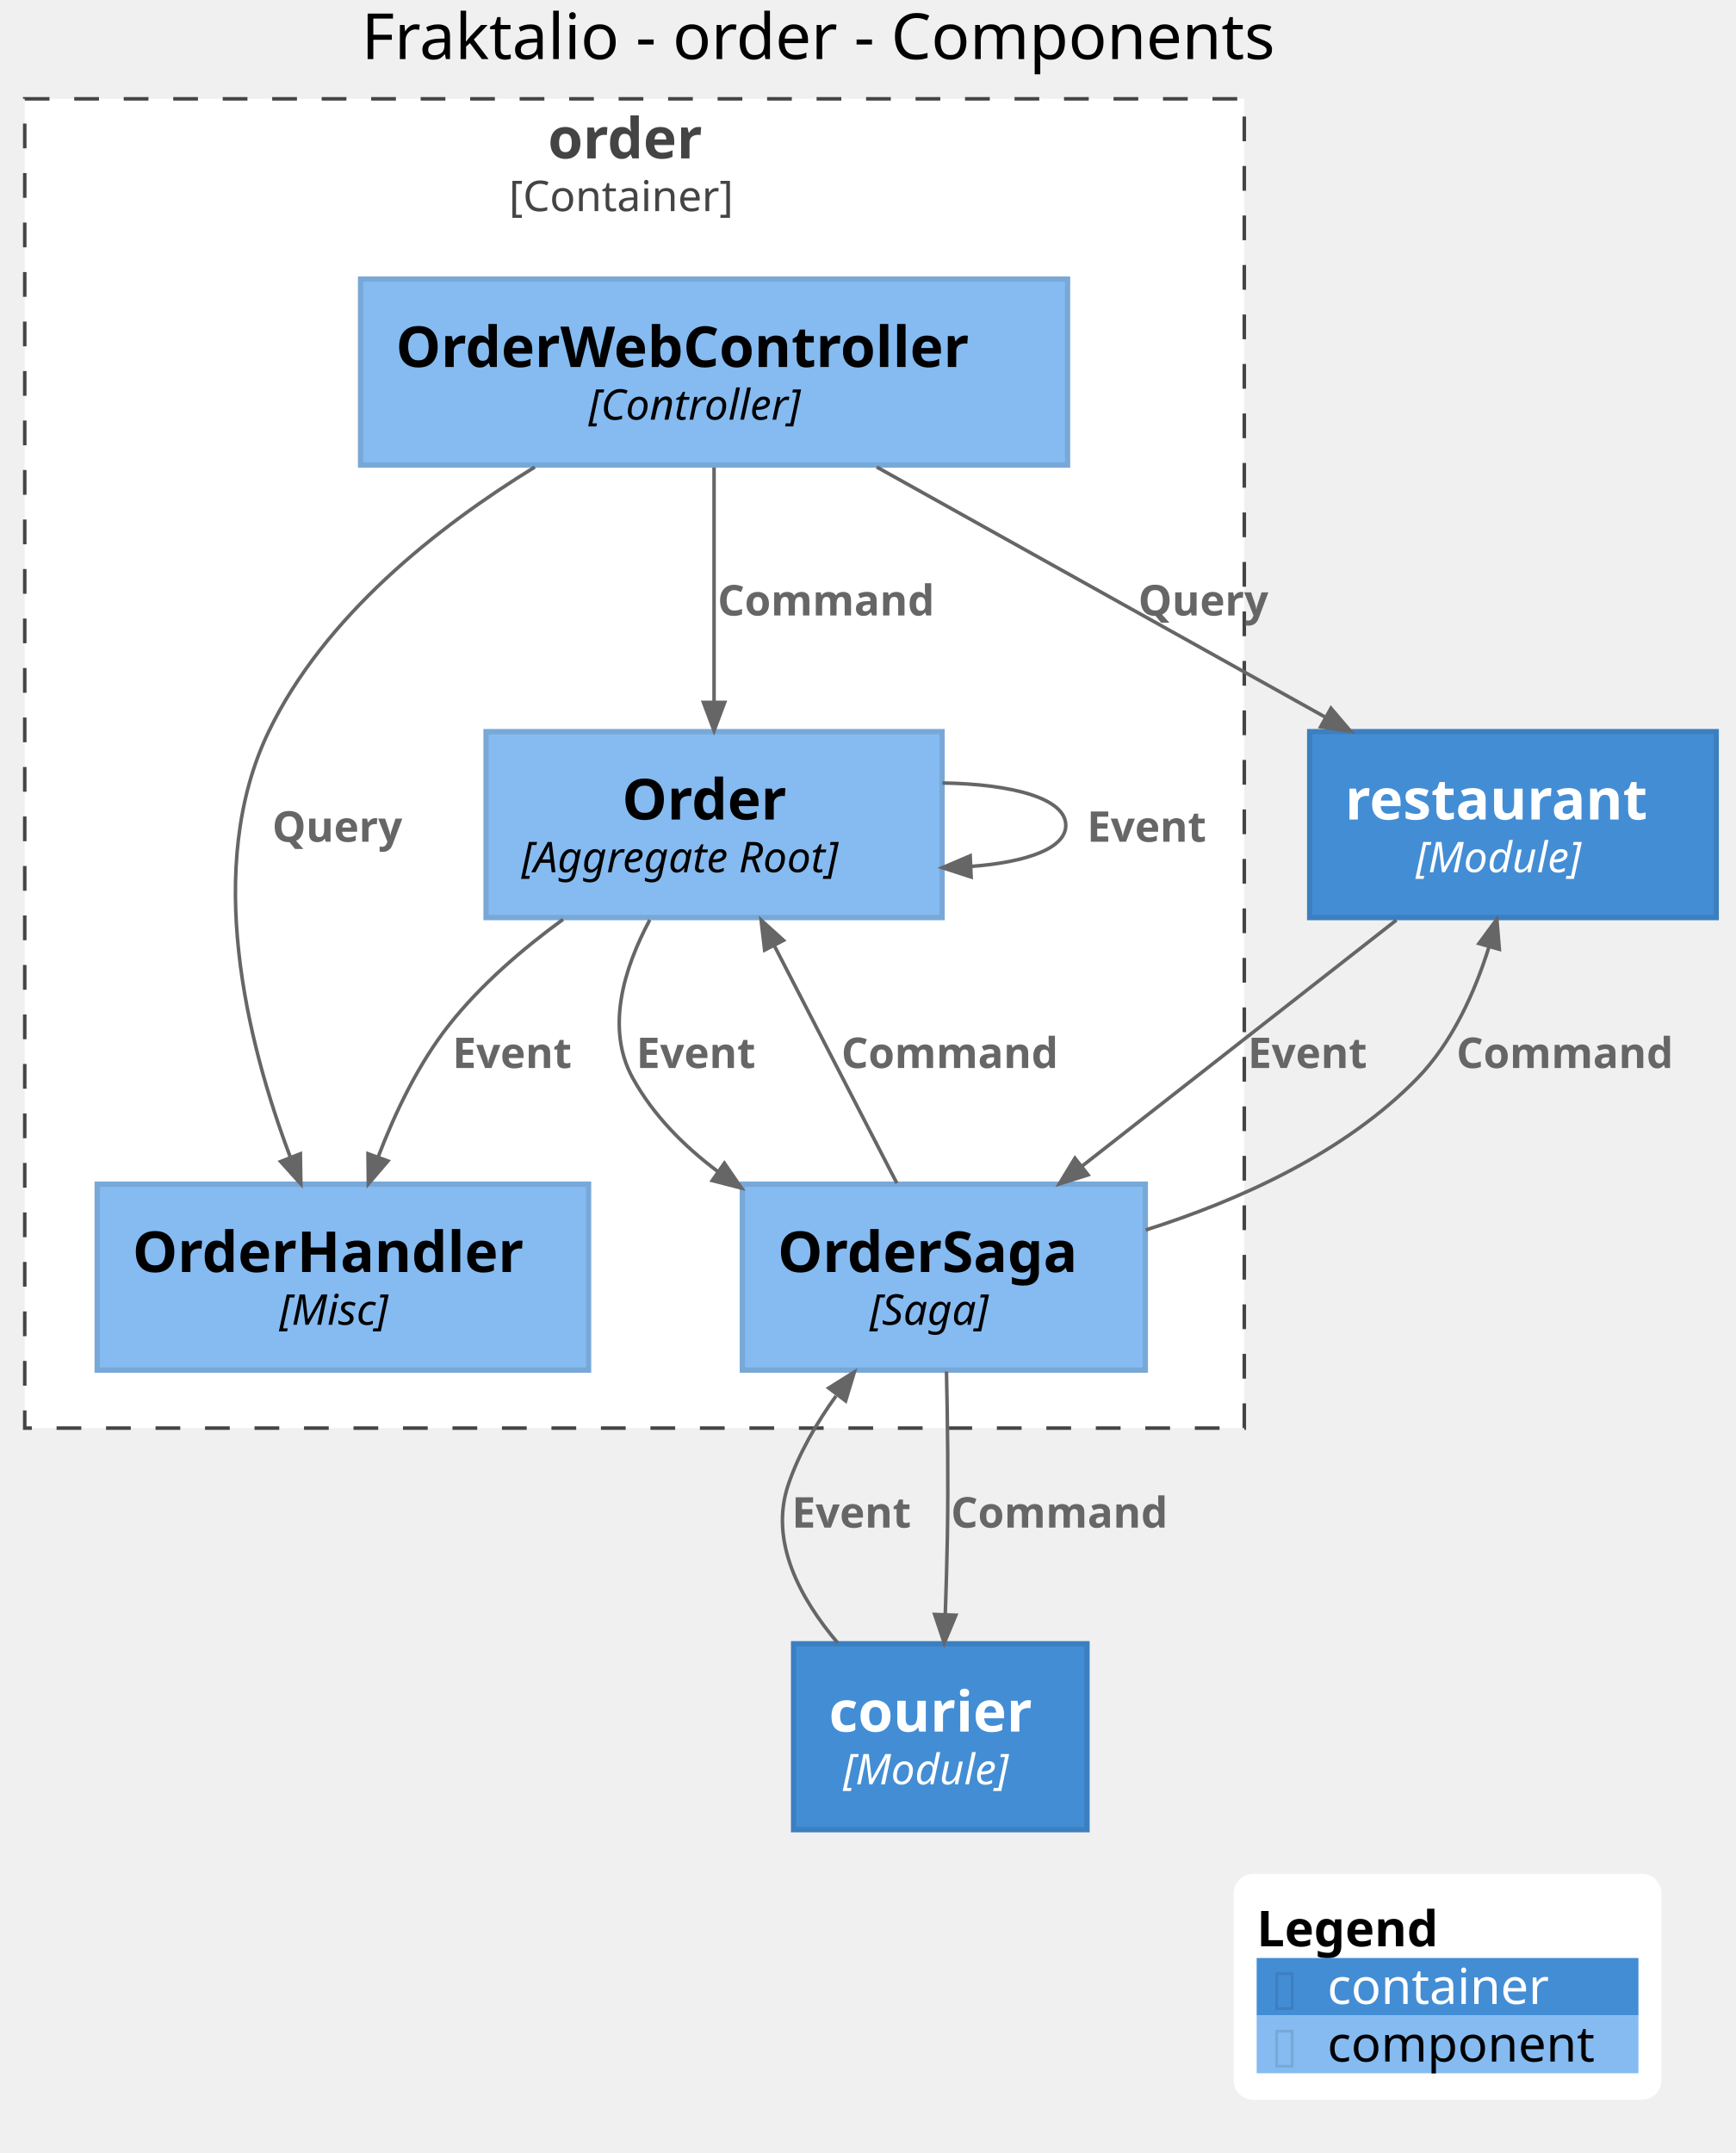
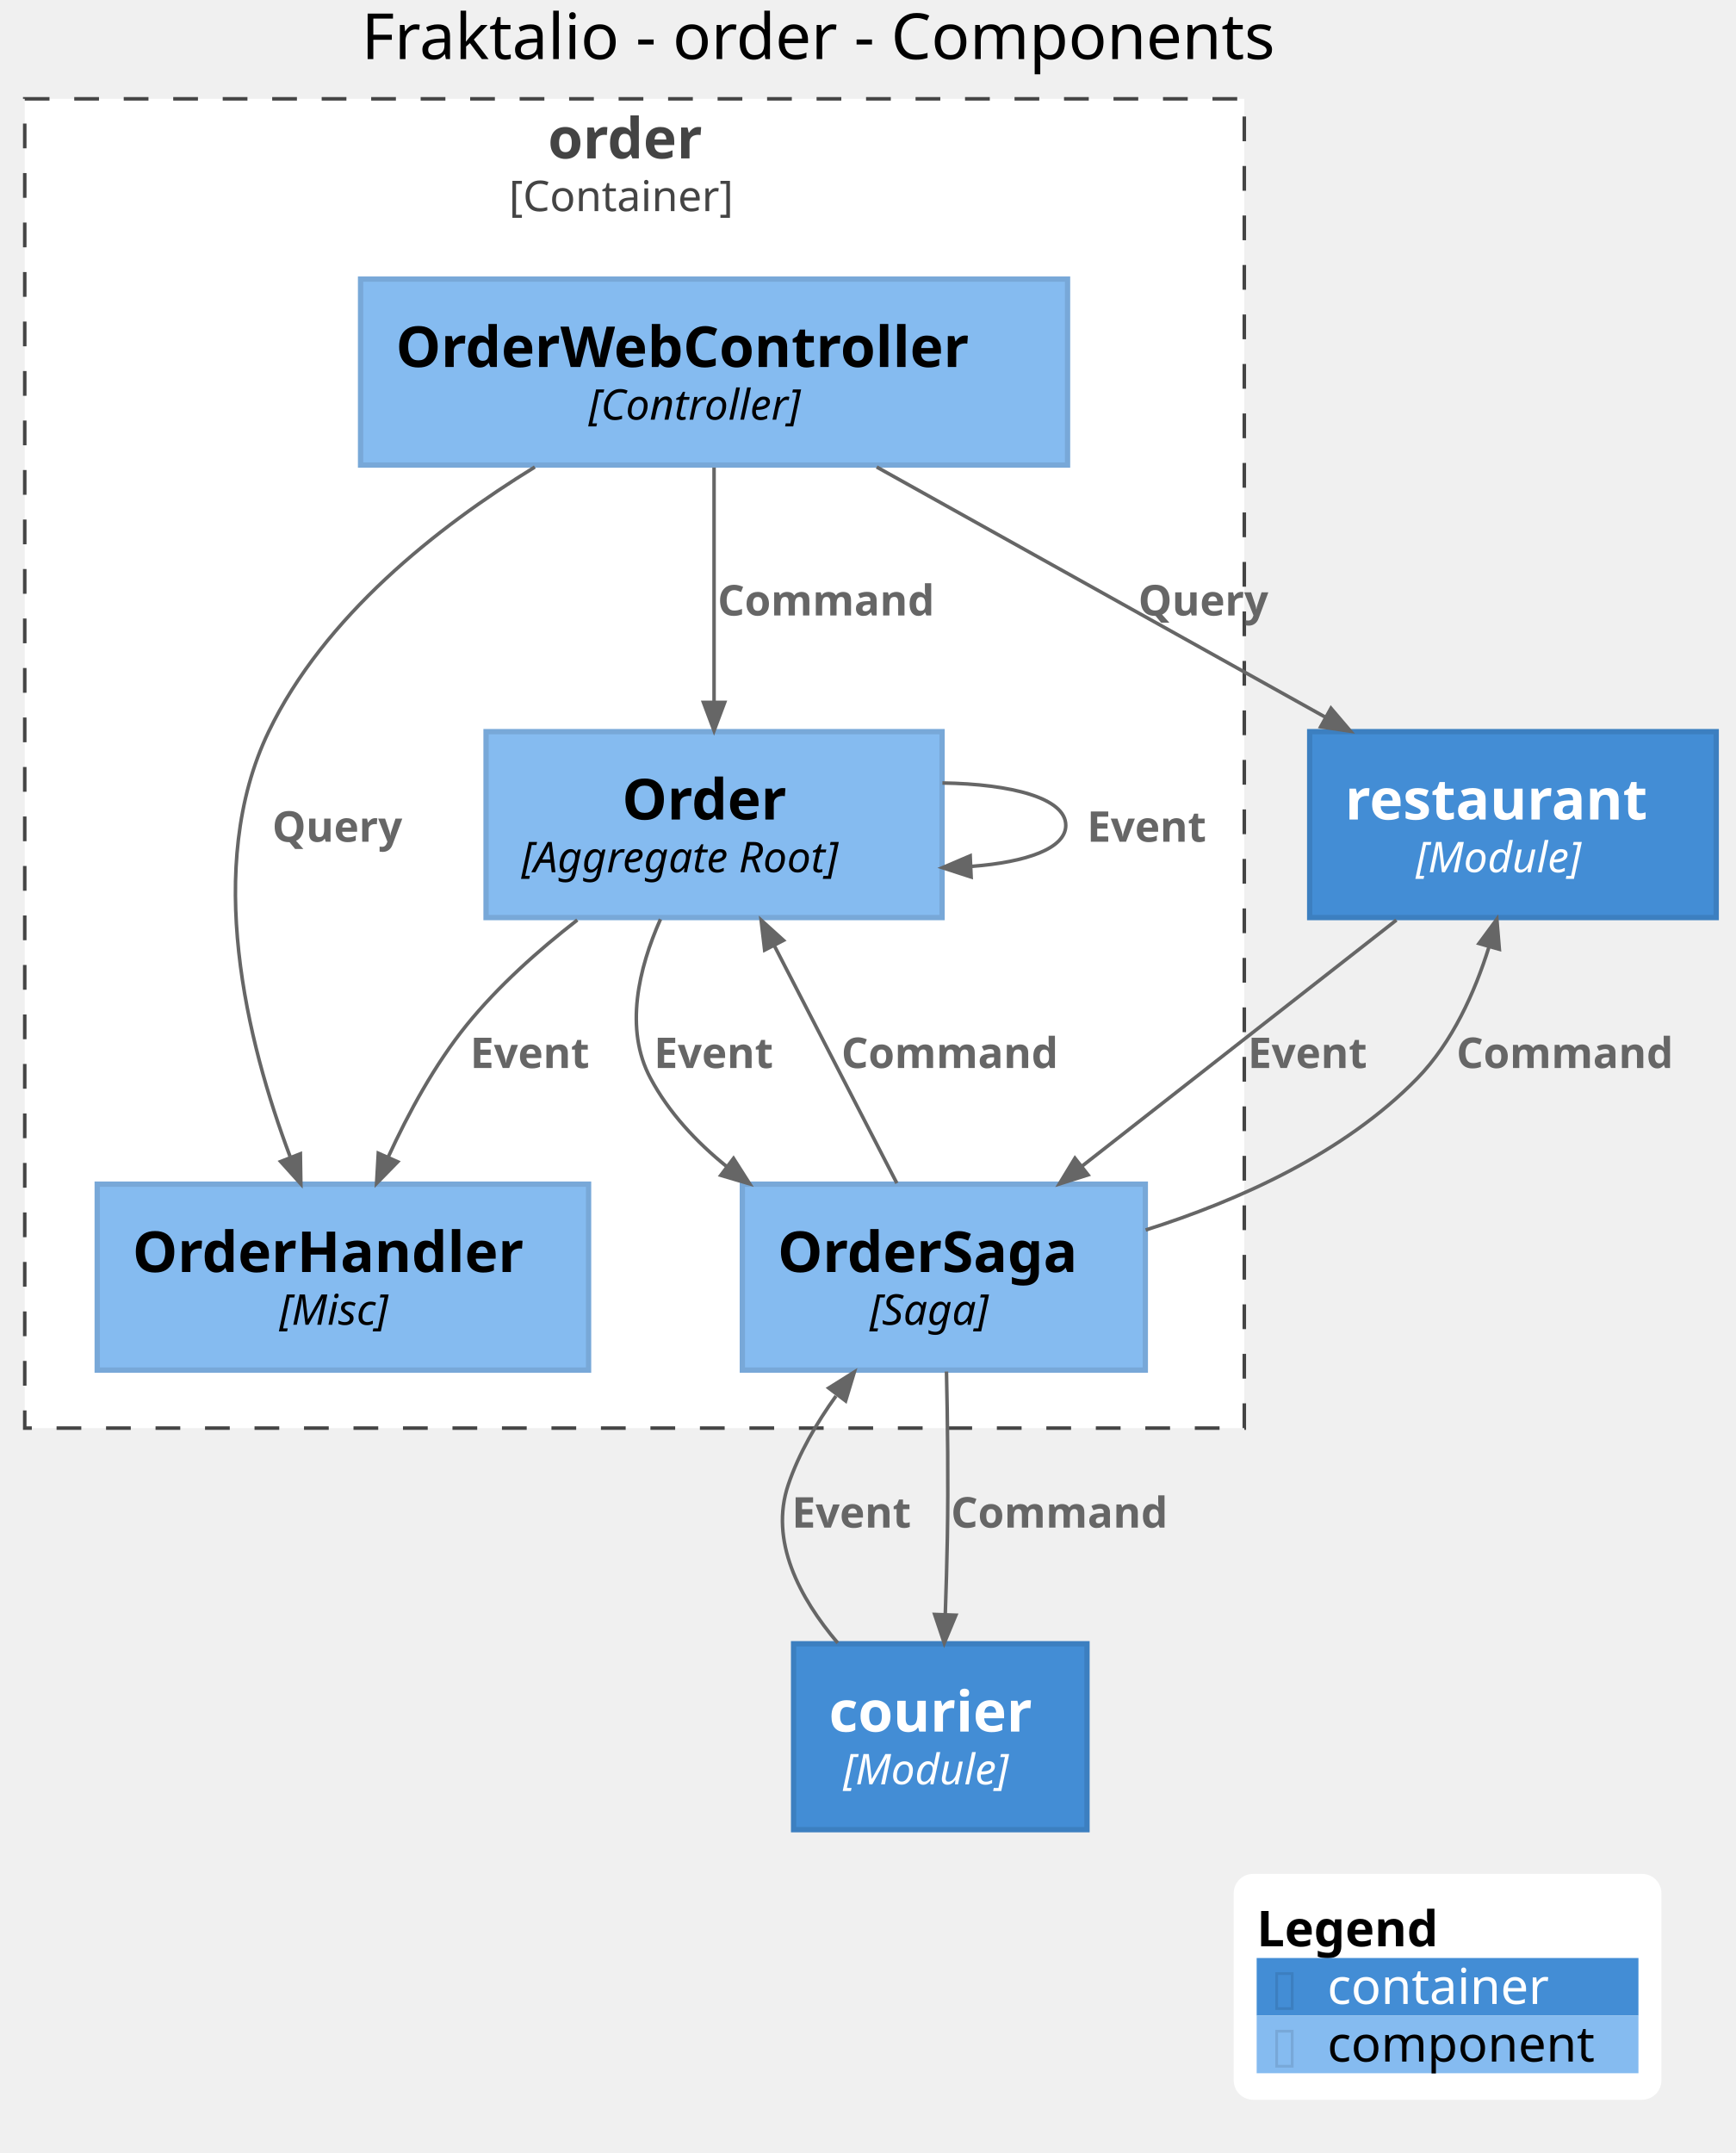
<svg xmlns="http://www.w3.org/2000/svg" contentScriptType="application/ecmascript" contentStyleType="text/css" height="609px" preserveAspectRatio="none" style="width:491px;height:609px;background:#FFFFFF;" version="1.1" viewBox="0 0 491 609" width="491px" zoomAndPan="magnify">
  <defs />
  <g>
    <text fill="#000000" font-family="sans-serif" font-size="18" lengthAdjust="spacing" textLength="274" x="102.25" y="16.708">Fraktalio - order - Components</text>
    <rect fill="#FFFFFF" height="376" style="stroke:#444444;stroke-width:1.0;stroke-dasharray:7.0,7.0;" width="345" x="7" y="27.953" />
    <text fill="#444444" font-family="sans-serif" font-size="16" font-weight="bold" lengthAdjust="spacing" textLength="49" x="155" y="44.805">order</text>
    <text fill="#444444" font-family="sans-serif" font-size="12" lengthAdjust="spacing" textLength="71" x="144" y="59.717">[Container]</text>
    <rect fill="#85BBF0" height="52.594" style="stroke:#78A8D8;stroke-width:1.5;" width="129" x="137.5" y="206.953" />
    <text fill="#000000" font-family="sans-serif" font-size="16" font-weight="bold" lengthAdjust="spacing" textLength="52" x="176" y="231.805">Order</text>
    <text fill="#000000" font-family="sans-serif" font-size="12" font-style="italic" lengthAdjust="spacing" textLength="109" x="147.5" y="246.717">[Aggregate Root]</text>
    <rect fill="#85BBF0" height="52.594" style="stroke:#78A8D8;stroke-width:1.5;" width="139" x="27.5" y="334.953" />
    <text fill="#000000" font-family="sans-serif" font-size="16" font-weight="bold" lengthAdjust="spacing" textLength="119" x="37.5" y="359.805">OrderHandler</text>
    <text fill="#000000" font-family="sans-serif" font-size="12" font-style="italic" lengthAdjust="spacing" textLength="36" x="79" y="374.717">[Misc]</text>
+     <rect fill="#85BBF0" height="52.594" style="stroke:#78A8D8;stroke-width:1.5;" width="114" x="210" y="334.953" />
+     <text fill="#000000" font-family="sans-serif" font-size="16" font-weight="bold" lengthAdjust="spacing" textLength="94" x="220" y="359.805">OrderSaga</text>
+     <text fill="#000000" font-family="sans-serif" font-size="12" font-style="italic" lengthAdjust="spacing" textLength="42" x="246" y="374.717">[Saga]</text>
    <rect fill="#85BBF0" height="52.594" style="stroke:#78A8D8;stroke-width:1.5;" width="200" x="102" y="78.953" />
    <text fill="#000000" font-family="sans-serif" font-size="16" font-weight="bold" lengthAdjust="spacing" textLength="180" x="112" y="103.805">OrderWebController</text>
    <text fill="#000000" font-family="sans-serif" font-size="12" font-style="italic" lengthAdjust="spacing" textLength="71" x="166.5" y="118.717">[Controller]</text>
-     <rect fill="#85BBF0" height="52.594" style="stroke:#78A8D8;stroke-width:1.5;" width="114" x="210" y="334.953" />
-     <text fill="#000000" font-family="sans-serif" font-size="16" font-weight="bold" lengthAdjust="spacing" textLength="94" x="220" y="359.805">OrderSaga</text>
-     <text fill="#000000" font-family="sans-serif" font-size="12" font-style="italic" lengthAdjust="spacing" textLength="42" x="246" y="374.717">[Saga]</text>
    <rect fill="#438DD5" height="52.594" style="stroke:#3C7FC0;stroke-width:1.5;" width="83" x="224.5" y="464.953" />
    <text fill="#FFFFFF" font-family="sans-serif" font-size="16" font-weight="bold" lengthAdjust="spacing" textLength="63" x="234.5" y="489.805">courier</text>
    <text fill="#FFFFFF" font-family="sans-serif" font-size="12" font-style="italic" lengthAdjust="spacing" textLength="55" x="238.5" y="504.717">[Module]</text>
    <rect fill="#438DD5" height="52.594" style="stroke:#3C7FC0;stroke-width:1.5;" width="115" x="370.5" y="206.953" />
    <text fill="#FFFFFF" font-family="sans-serif" font-size="16" font-weight="bold" lengthAdjust="spacing" textLength="95" x="380.5" y="231.805">restaurant</text>
    <text fill="#FFFFFF" font-family="sans-serif" font-size="12" font-style="italic" lengthAdjust="spacing" textLength="55" x="400.5" y="246.717">[Module]</text>
    <path d="M395.03,260.253 C369.22,280.453 333.26,308.593 306.02,329.913 " fill="none" id="Fraktalio.restaurant-to-Fraktalio.order.OrderSaga" style="stroke:#666666;stroke-width:1.0;" />
    <polygon fill="#666666" points="299.65,334.903,307.796,332.325,304.092,327.605,299.65,334.903" style="stroke:#666666;stroke-width:1.0;" />
    <text fill="#666666" font-family="sans-serif" font-size="12" font-weight="bold" lengthAdjust="spacing" textLength="39" x="353" y="302.092">Event</text>
    <path d="M324.1,347.913 C350.44,339.583 380.36,326.153 401,304.953 C410.84,294.843 417.18,280.763 421.22,267.853 " fill="none" id="Fraktalio.order.OrderSaga-to-Fraktalio.restaurant" style="stroke:#666666;stroke-width:1.0;" />
    <polygon fill="#666666" points="423.45,260.003,418.38,266.88,424.151,268.518,423.45,260.003" style="stroke:#666666;stroke-width:1.0;" />
    <text fill="#666666" font-family="sans-serif" font-size="12" font-weight="bold" lengthAdjust="spacing" textLength="69" x="412" y="302.092">Command</text>
    <path d="M236.98,464.723 C226.14,451.933 217.62,435.843 223,419.953 C225.99,411.113 230.96,402.563 236.49,394.873 " fill="none" id="Fraktalio.courier-to-Fraktalio.order.OrderSaga" style="stroke:#666666;stroke-width:1.0;" />
    <polygon fill="#666666" points="241.69,388.083,234.449,392.619,239.217,396.261,241.69,388.083" style="stroke:#666666;stroke-width:1.0;" />
    <text fill="#666666" font-family="sans-serif" font-size="12" font-weight="bold" lengthAdjust="spacing" textLength="39" x="224" y="432.092">Event</text>
    <path d="M267.75,387.953 C268.06,401.853 268.28,419.343 268,434.953 C267.87,441.953 267.66,449.443 267.41,456.583 " fill="none" id="Fraktalio.order.OrderSaga-to-Fraktalio.courier" style="stroke:#666666;stroke-width:1.0;" />
    <polygon fill="#666666" points="267.12,464.763,270.404,456.875,264.407,456.661,267.12,464.763" style="stroke:#666666;stroke-width:1.0;" />
    <text fill="#666666" font-family="sans-serif" font-size="12" font-weight="bold" lengthAdjust="spacing" textLength="69" x="269" y="432.092">Command</text>
-     <path d="M183.81,260.203 C176.44,273.993 171.29,290.973 179,304.953 C184.74,315.363 193.35,324.083 202.96,331.303 " fill="none" id="Fraktalio.order.Order-to-Fraktalio.order.OrderSaga" style="stroke:#666666;stroke-width:1.0;" />
-     <polygon fill="#666666" points="209.76,336.063,204.923,329.02,201.485,333.937,209.76,336.063" style="stroke:#666666;stroke-width:1.0;" />
-     <text fill="#666666" font-family="sans-serif" font-size="12" font-weight="bold" lengthAdjust="spacing" textLength="39" x="180" y="302.092">Event</text>
+     <path d="M266.6,221.473 C286.19,221.773 301.5,225.763 301.5,233.453 C301.5,240.003 290.4,243.863 275,245.053 " fill="none" id="Fraktalio.order.Order-to-Fraktalio.order.Order" style="stroke:#666666;stroke-width:1.0;" />
+     <polygon fill="#666666" points="266.6,245.433,274.726,248.073,274.458,242.079,266.6,245.433" style="stroke:#666666;stroke-width:1.0;" />
+     <text fill="#666666" font-family="sans-serif" font-size="12" font-weight="bold" lengthAdjust="spacing" textLength="39" x="307.5" y="238.092">Event</text>
    <path d="M253.71,334.683 C243.68,315.243 229.84,288.423 219.01,267.423 " fill="none" id="Fraktalio.order.OrderSaga-to-Fraktalio.order.Order" style="stroke:#666666;stroke-width:1.0;" />
    <polygon fill="#666666" points="215.31,260.253,216.313,268.738,221.645,265.986,215.31,260.253" style="stroke:#666666;stroke-width:1.0;" />
    <text fill="#666666" font-family="sans-serif" font-size="12" font-weight="bold" lengthAdjust="spacing" textLength="69" x="238" y="302.092">Command</text>
-     <path d="M266.6,221.473 C286.19,221.773 301.5,225.763 301.5,233.453 C301.5,240.003 290.4,243.863 275,245.053 " fill="none" id="Fraktalio.order.Order-to-Fraktalio.order.Order" style="stroke:#666666;stroke-width:1.0;" />
-     <polygon fill="#666666" points="266.6,245.433,274.726,248.073,274.458,242.079,266.6,245.433" style="stroke:#666666;stroke-width:1.0;" />
-     <text fill="#666666" font-family="sans-serif" font-size="12" font-weight="bold" lengthAdjust="spacing" textLength="39" x="307.5" y="238.092">Event</text>
+     <path d="M186.84,260.003 C180.68,273.893 176.56,291.023 184,304.953 C189.19,314.673 196.92,322.983 205.61,329.993 " fill="none" id="Fraktalio.order.Order-to-Fraktalio.order.OrderSaga" style="stroke:#666666;stroke-width:1.0;" />
+     <polygon fill="#666666" points="212.09,334.873,207.508,327.662,203.896,332.453,212.09,334.873" style="stroke:#666666;stroke-width:1.0;" />
+     <text fill="#666666" font-family="sans-serif" font-size="12" font-weight="bold" lengthAdjust="spacing" textLength="39" x="185" y="302.092">Event</text>
+     <path d="M163.32,260.233 C152.29,268.803 140.88,278.983 132,289.953 C123.03,301.033 115.55,314.793 109.85,327.213 " fill="none" id="Fraktalio.order.Order-to-Fraktalio.order.OrderHandler" style="stroke:#666666;stroke-width:1.0;" />
+     <polygon fill="#666666" points="106.53,334.733,112.505,328.626,107.016,326.203,106.53,334.733" style="stroke:#666666;stroke-width:1.0;" />
+     <text fill="#666666" font-family="sans-serif" font-size="12" font-weight="bold" lengthAdjust="spacing" textLength="39" x="133" y="302.092">Event</text>
    <path d="M202,132.253 C202,151.363 202,177.593 202,198.413 " fill="none" id="Fraktalio.order.OrderWebController-to-Fraktalio.order.Order" style="stroke:#666666;stroke-width:1.0;" />
    <polygon fill="#666666" points="202,206.683,205,198.683,199,198.683,202,206.683" style="stroke:#666666;stroke-width:1.0;" />
    <text fill="#666666" font-family="sans-serif" font-size="12" font-weight="bold" lengthAdjust="spacing" textLength="69" x="203" y="174.092">Command</text>
-     <path d="M159.29,260.043 C147.72,268.483 135.93,278.633 127,289.953 C118.33,300.933 111.73,314.793 106.95,327.313 " fill="none" id="Fraktalio.order.Order-to-Fraktalio.order.OrderHandler" style="stroke:#666666;stroke-width:1.0;" />
-     <polygon fill="#666666" points="104.2,334.893,109.746,328.394,104.105,326.35,104.2,334.893" style="stroke:#666666;stroke-width:1.0;" />
-     <text fill="#666666" font-family="sans-serif" font-size="12" font-weight="bold" lengthAdjust="spacing" textLength="39" x="128" y="302.092">Event</text>
+     <path d="M248.01,132.103 C284.82,152.623 336.48,181.433 375.02,202.913 " fill="none" id="Fraktalio.order.OrderWebController-to-Fraktalio.restaurant" style="stroke:#666666;stroke-width:1.0;" />
+     <polygon fill="#666666" points="382.06,206.843,376.521,200.337,373.609,205.583,382.06,206.843" style="stroke:#666666;stroke-width:1.0;" />
+     <text fill="#666666" font-family="sans-serif" font-size="12" font-weight="bold" lengthAdjust="spacing" textLength="42" x="322" y="174.092">Query</text>
    <path d="M151.3,132.103 C123.53,149.163 91.66,174.433 76,206.953 C57.55,245.263 69.9,294.803 82.04,327.083 " fill="none" id="Fraktalio.order.OrderWebController-to-Fraktalio.order.OrderHandler" style="stroke:#666666;stroke-width:1.0;" />
    <polygon fill="#666666" points="85.11,334.903,84.972,326.36,79.389,328.557,85.11,334.903" style="stroke:#666666;stroke-width:1.0;" />
    <text fill="#666666" font-family="sans-serif" font-size="12" font-weight="bold" lengthAdjust="spacing" textLength="42" x="77" y="238.092">Query</text>
-     <path d="M248.01,132.103 C284.82,152.623 336.48,181.433 375.02,202.913 " fill="none" id="Fraktalio.order.OrderWebController-to-Fraktalio.restaurant" style="stroke:#666666;stroke-width:1.0;" />
-     <polygon fill="#666666" points="382.06,206.843,376.521,200.337,373.609,205.583,382.06,206.843" style="stroke:#666666;stroke-width:1.0;" />
-     <text fill="#666666" font-family="sans-serif" font-size="12" font-weight="bold" lengthAdjust="spacing" textLength="42" x="322" y="174.092">Query</text>
    <rect fill="#FFFFFF" height="62.891" rx="5" ry="5" style="stroke:#FFFFFF;stroke-width:1.0;" width="120" x="349.5" y="530.547" />
    <rect height="16.297" style="stroke:none;stroke-width:1.0;fill:none;" width="108" x="355.5" y="537.547" />
    <text fill="#000000" font-family="sans-serif" font-size="14" font-weight="bold" lengthAdjust="spacing" textLength="59" x="355.5" y="550.542">Legend</text>
    <text fill="#FFFFFF" font-family="sans-serif" font-size="14" lengthAdjust="spacing" textLength="0" x="418.5" y="550.542" />
    <rect fill="#438DD5" height="16.297" style="stroke:none;stroke-width:1.0;" width="108" x="355.5" y="553.844" />
    <text fill="#3C7FC0" font-family="sans-serif" font-size="14" lengthAdjust="spacing" textLength="8" x="359.5" y="566.839">▯</text>
    <text fill="#FFFFFF" font-family="sans-serif" font-size="14" lengthAdjust="spacing" textLength="0" x="371.5" y="566.839" />
    <text fill="#FFFFFF" font-family="sans-serif" font-size="14" lengthAdjust="spacing" textLength="65" x="375.5" y="566.839">container</text>
    <text fill="#FFFFFF" font-family="sans-serif" font-size="14" lengthAdjust="spacing" textLength="0" x="448.5" y="566.839" />
    <rect fill="#85BBF0" height="16.297" style="stroke:none;stroke-width:1.0;" width="108" x="355.5" y="570.141" />
    <text fill="#78A8D8" font-family="sans-serif" font-size="14" lengthAdjust="spacing" textLength="8" x="359.5" y="583.136">▯</text>
    <text fill="#FFFFFF" font-family="sans-serif" font-size="14" lengthAdjust="spacing" textLength="0" x="371.5" y="583.136" />
    <text fill="#000000" font-family="sans-serif" font-size="14" lengthAdjust="spacing" textLength="80" x="375.5" y="583.136">component</text>
    <text fill="#FFFFFF" font-family="sans-serif" font-size="14" lengthAdjust="spacing" textLength="0" x="463.5" y="583.136" />
    <line style="stroke:#00000000;stroke-width:1.0;" x1="355.5" x2="463.5" y1="537.547" y2="537.547" />
    <line style="stroke:#00000000;stroke-width:1.0;" x1="355.5" x2="463.5" y1="553.844" y2="553.844" />
    <line style="stroke:#00000000;stroke-width:1.0;" x1="355.5" x2="463.5" y1="570.141" y2="570.141" />
    <line style="stroke:#00000000;stroke-width:1.0;" x1="355.5" x2="463.5" y1="586.438" y2="586.438" />
    <line style="stroke:#00000000;stroke-width:1.0;" x1="355.5" x2="355.5" y1="537.547" y2="586.438" />
    <line style="stroke:#00000000;stroke-width:1.0;" x1="463.5" x2="463.5" y1="537.547" y2="586.438" />
  </g>
</svg>
